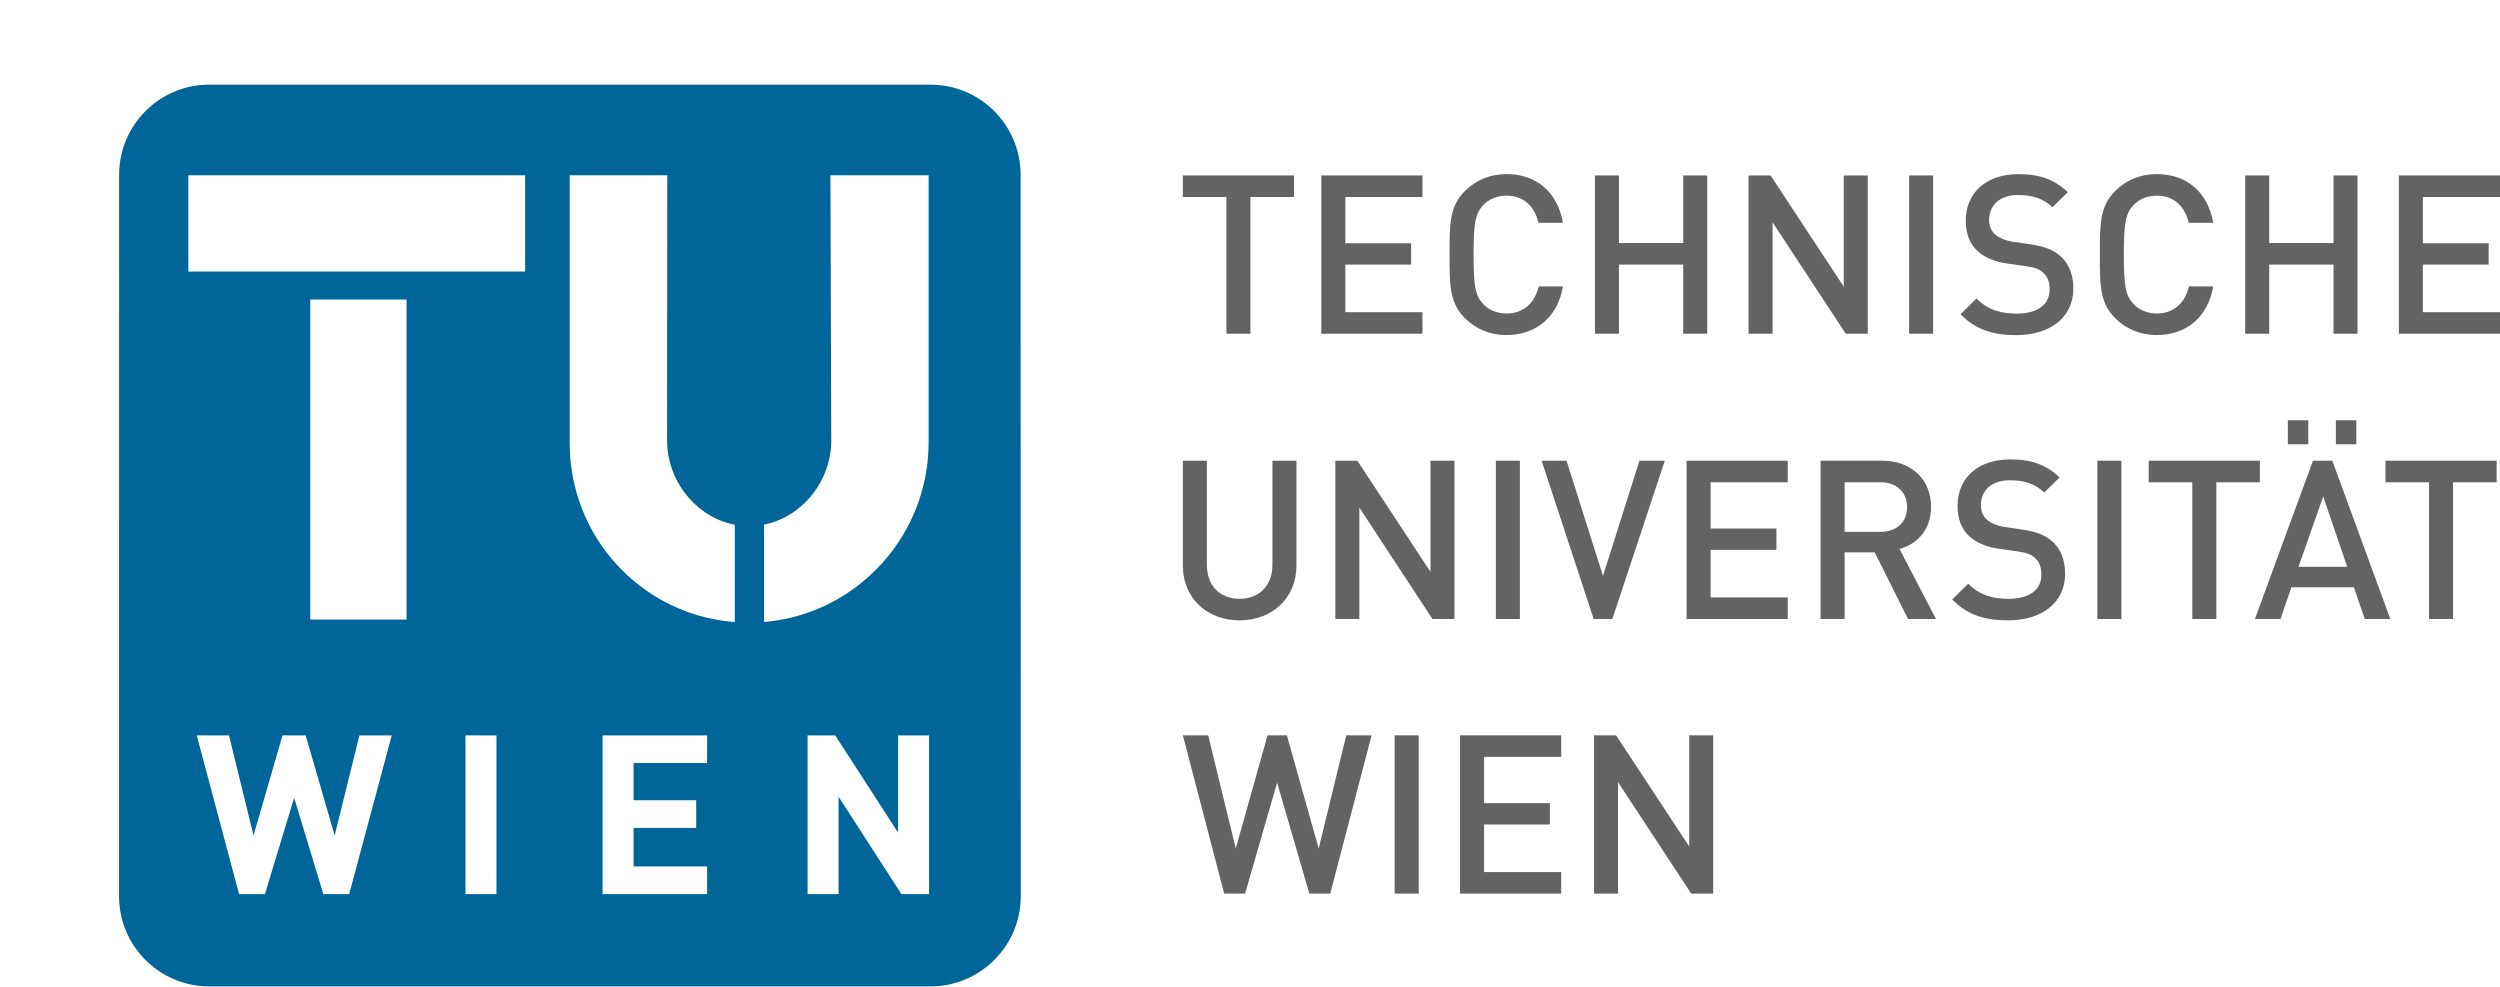
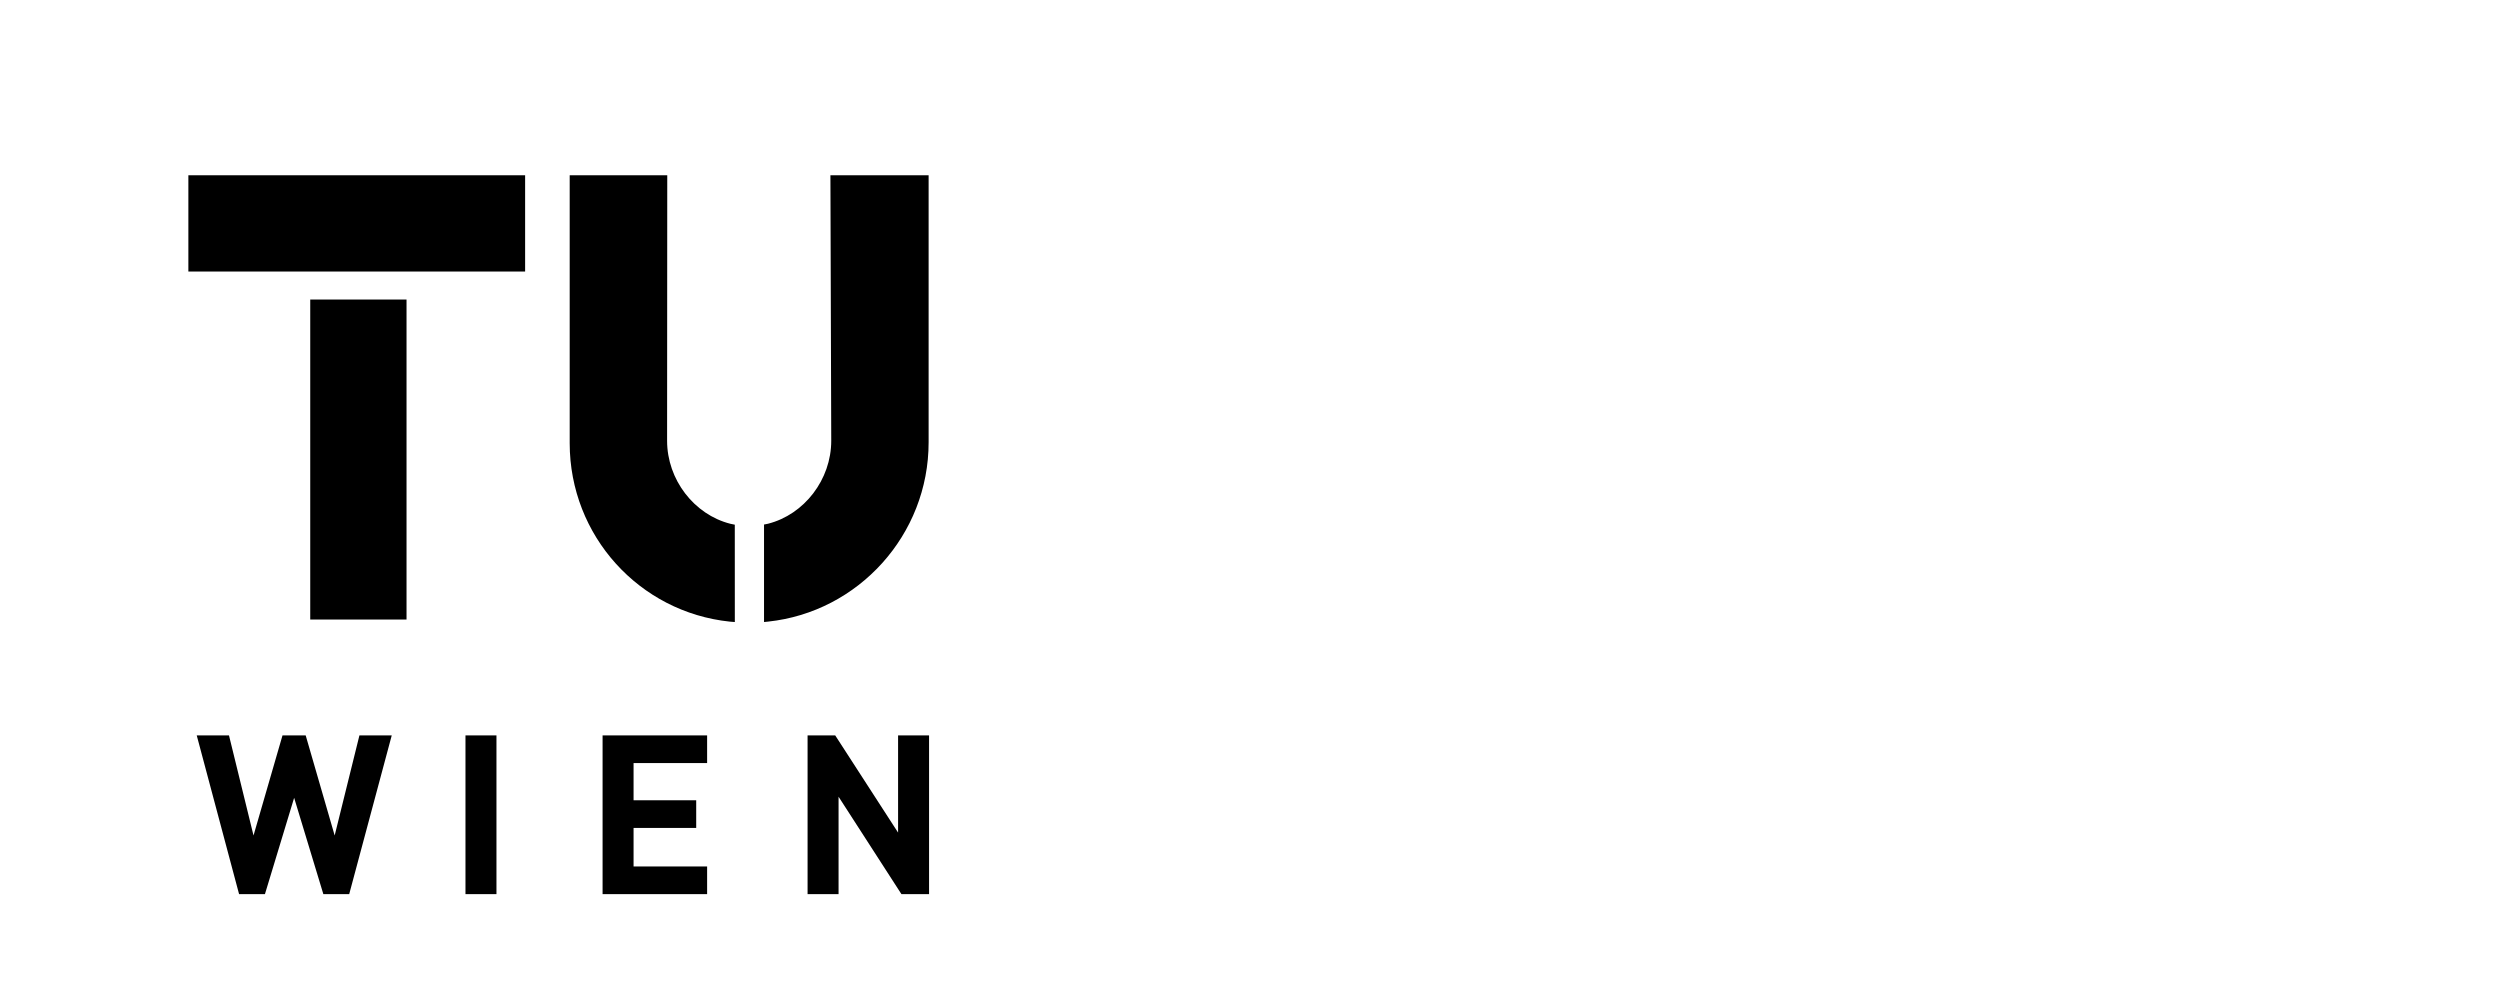
<svg xmlns="http://www.w3.org/2000/svg" version="1.1" xml:space="preserve" viewBox="0 0 954.53 376.62">
  <defs>
</defs>
  <rect x="0" y="0" width="100%" height="100%" fill="none" />
  <g transform="matrix(1.2146 0 0 1.2146 499.9943 204.4755)" id="119313">
    <g style="" vector-effect="non-scaling-stroke">
      <g transform="matrix(1 0 0 1 -234.765 -0.95)" id="Vordergrund">
-         <rect style="stroke: rgb(29,29,27); stroke-width: 1; stroke-dasharray: none; stroke-linecap: butt; stroke-dashoffset: 0; stroke-linejoin: miter; stroke-miterlimit: 4; is-custom-font: none; font-file-url: none; fill: rgb(255,255,255); fill-rule: nonzero; opacity: 1;" x="-125.675" y="-121.31" rx="0" ry="0" width="251.35" height="242.62" />
+         <rect style="stroke: rgb(29,29,27); stroke-width: 1; stroke-dasharray: none; stroke-linecap: butt; stroke-dashoffset: 0; stroke-linejoin: miter; stroke-miterlimit: 4; is-custom-font: none; font-file-url: none; fill: rgb(0,0,0); fill-rule: nonzero; opacity: 1;" x="-125.675" y="-121.31" rx="0" ry="0" width="251.35" height="242.62" />
      </g>
      <g transform="matrix(1 0 0 1 355.695 1.36)" id="Vordergrund">
-         <polygon style="stroke: none; stroke-width: 1; stroke-dasharray: none; stroke-linecap: butt; stroke-dashoffset: 0; stroke-linejoin: miter; stroke-miterlimit: 4; is-custom-font: none; font-file-url: none; fill: rgb(100,99,99); fill-rule: evenodd; opacity: 1;" points="17.475,-18.1 17.475,-24.88 -17.475,-24.88 -17.475,-18.1 -3.775,-18.1 -3.775,24.88 3.775,24.88 3.775,-18.1 " />
+         <polygon style="stroke: none; stroke-width: 1; stroke-dasharray: none; stroke-linecap: butt; stroke-dashoffset: 0; stroke-linejoin: miter; stroke-miterlimit: 4; is-custom-font: none; font-file-url: none; fill: rgb(255,255,255); fill-rule: evenodd; opacity: 1;" points="17.475,-18.1 17.475,-24.88 -17.475,-24.88 -17.475,-18.1 -3.775,-18.1 -3.775,24.88 3.775,24.88 3.775,-18.1 " />
      </g>
      <g transform="matrix(1 0 0 1 318.47 1.36)" id="Vordergrund">
-         <path style="stroke: none; stroke-width: 1; stroke-dasharray: none; stroke-linecap: butt; stroke-dashoffset: 0; stroke-linejoin: miter; stroke-miterlimit: 4; is-custom-font: none; font-file-url: none; fill: rgb(100,99,99); fill-rule: evenodd; opacity: 1;" transform=" translate(-692.7, -143.09)" d="M 700.43 151.55 h -15.31 l 7.76 -22.09 L 700.43 151.55 z M 713.98 167.97 l -18.24 -49.76 h -6.08 l -18.24 49.76 h 8.04 l 3.42 -9.99 h 19.64 l 3.42 9.99 H 713.98 z" stroke-linecap="round" />
+         <path style="stroke: none; stroke-width: 1; stroke-dasharray: none; stroke-linecap: butt; stroke-dashoffset: 0; stroke-linejoin: miter; stroke-miterlimit: 4; is-custom-font: none; font-file-url: none; fill: rgb(255,255,255); fill-rule: evenodd; opacity: 1;" transform=" translate(-692.7, -143.09)" d="M 700.43 151.55 h -15.31 l 7.76 -22.09 L 700.43 151.55 z M 713.98 167.97 l -18.24 -49.76 h -6.08 l -18.24 49.76 h 8.04 l 3.42 -9.99 h 19.64 l 3.42 9.99 H 713.98 z" stroke-linecap="round" />
      </g>
      <g transform="matrix(1 0 0 1 281.27 1.36)" id="Vordergrund">
-         <polygon style="stroke: none; stroke-width: 1; stroke-dasharray: none; stroke-linecap: butt; stroke-dashoffset: 0; stroke-linejoin: miter; stroke-miterlimit: 4; is-custom-font: none; font-file-url: none; fill: rgb(100,99,99); fill-rule: evenodd; opacity: 1;" points="17.47,-18.1 17.47,-24.88 -17.47,-24.88 -17.47,-18.1 -3.77,-18.1 -3.77,24.88 3.78,24.88 3.78,-18.1 " />
+         <polygon style="stroke: none; stroke-width: 1; stroke-dasharray: none; stroke-linecap: butt; stroke-dashoffset: 0; stroke-linejoin: miter; stroke-miterlimit: 4; is-custom-font: none; font-file-url: none; fill: rgb(255,255,255); fill-rule: evenodd; opacity: 1;" points="17.47,-18.1 17.47,-24.88 -17.47,-24.88 -17.47,-18.1 -3.77,-18.1 -3.77,24.88 3.78,24.88 3.78,-18.1 " />
      </g>
      <g transform="matrix(1 0 0 1 251.425 1.36)" id="Vordergrund">
-         <rect style="stroke: none; stroke-width: 1; stroke-dasharray: none; stroke-linecap: butt; stroke-dashoffset: 0; stroke-linejoin: miter; stroke-miterlimit: 4; is-custom-font: none; font-file-url: none; fill: rgb(100,99,99); fill-rule: evenodd; opacity: 1;" x="-3.775" y="-24.88" rx="0" ry="0" width="7.55" height="49.76" />
+         <rect style="stroke: none; stroke-width: 1; stroke-dasharray: none; stroke-linecap: butt; stroke-dashoffset: 0; stroke-linejoin: miter; stroke-miterlimit: 4; is-custom-font: none; font-file-url: none; fill: rgb(255,255,255); fill-rule: evenodd; opacity: 1;" x="-3.775" y="-24.88" rx="0" ry="0" width="7.55" height="49.76" />
      </g>
      <g transform="matrix(1 0 0 1 219.775 1.365)" id="Vordergrund">
-         <path style="stroke: none; stroke-width: 1; stroke-dasharray: none; stroke-linecap: butt; stroke-dashoffset: 0; stroke-linejoin: miter; stroke-miterlimit: 4; is-custom-font: none; font-file-url: none; fill: rgb(100,99,99); fill-rule: evenodd; opacity: 1;" transform=" translate(-594.005, -143.095)" d="M 611.75 153.78 c 0 -4.26 -1.33 -7.83 -4.05 -10.2 c -2.09 -1.89 -4.68 -3 -9.29 -3.7 l -5.66 -0.84 c -2.31 -0.35 -4.33 -1.19 -5.59 -2.31 c -1.33 -1.19 -1.88 -2.79 -1.88 -4.61 c 0 -4.4 3.21 -7.76 9.08 -7.76 c 4.19 0 7.76 0.91 10.83 3.84 l 4.82 -4.75 c -4.26 -3.99 -8.87 -5.66 -15.44 -5.66 c -10.34 0 -16.63 5.94 -16.63 14.61 c 0 4.06 1.19 7.2 3.63 9.51 c 2.17 2.03 5.38 3.42 9.44 3.98 l 5.87 0.84 c 2.94 0.42 4.19 0.91 5.45 2.1 c 1.33 1.19 1.96 3 1.96 5.17 c 0 4.82 -3.78 7.62 -10.28 7.62 c -5.1 0 -9.08 -1.12 -12.72 -4.75 l -5.03 4.96 c 4.75 4.82 10.13 6.57 17.61 6.57 C 604.28 168.39 611.75 162.94 611.75 153.78 z" stroke-linecap="round" />
+         <path style="stroke: none; stroke-width: 1; stroke-dasharray: none; stroke-linecap: butt; stroke-dashoffset: 0; stroke-linejoin: miter; stroke-miterlimit: 4; is-custom-font: none; font-file-url: none; fill: rgb(255,255,255); fill-rule: evenodd; opacity: 1;" transform=" translate(-594.005, -143.095)" d="M 611.75 153.78 c 0 -4.26 -1.33 -7.83 -4.05 -10.2 c -2.09 -1.89 -4.68 -3 -9.29 -3.7 l -5.66 -0.84 c -2.31 -0.35 -4.33 -1.19 -5.59 -2.31 c -1.33 -1.19 -1.88 -2.79 -1.88 -4.61 c 0 -4.4 3.21 -7.76 9.08 -7.76 c 4.19 0 7.76 0.91 10.83 3.84 l 4.82 -4.75 c -4.26 -3.99 -8.87 -5.66 -15.44 -5.66 c -10.34 0 -16.63 5.94 -16.63 14.61 c 0 4.06 1.19 7.2 3.63 9.51 c 2.17 2.03 5.38 3.42 9.44 3.98 l 5.87 0.84 c 2.94 0.42 4.19 0.91 5.45 2.1 c 1.33 1.19 1.96 3 1.96 5.17 c 0 4.82 -3.78 7.62 -10.28 7.62 c -5.1 0 -9.08 -1.12 -12.72 -4.75 l -5.03 4.96 c 4.75 4.82 10.13 6.57 17.61 6.57 C 604.28 168.39 611.75 162.94 611.75 153.78 z" stroke-linecap="round" />
      </g>
      <g transform="matrix(1 0 0 1 178.795 1.355)" id="Vordergrund">
-         <path style="stroke: none; stroke-width: 1; stroke-dasharray: none; stroke-linecap: butt; stroke-dashoffset: 0; stroke-linejoin: miter; stroke-miterlimit: 4; is-custom-font: none; font-file-url: none; fill: rgb(100,99,99); fill-rule: evenodd; opacity: 1;" transform=" translate(-553.025, -143.085)" d="M 562.07 132.81 c 0 4.89 -3.42 7.76 -8.45 7.76 h -11.18 v -15.59 h 11.18 C 558.65 124.99 562.07 127.92 562.07 132.81 z M 571.16 167.97 l -11.46 -22.02 c 5.59 -1.54 9.92 -6.08 9.92 -13.21 c 0 -8.46 -6.01 -14.54 -15.44 -14.54 h -19.29 v 49.76 h 7.55 V 147 h 9.44 l 10.48 20.97 H 571.16 z" stroke-linecap="round" />
+         <path style="stroke: none; stroke-width: 1; stroke-dasharray: none; stroke-linecap: butt; stroke-dashoffset: 0; stroke-linejoin: miter; stroke-miterlimit: 4; is-custom-font: none; font-file-url: none; fill: rgb(255,255,255); fill-rule: evenodd; opacity: 1;" transform=" translate(-553.025, -143.085)" d="M 562.07 132.81 c 0 4.89 -3.42 7.76 -8.45 7.76 h -11.18 v -15.59 h 11.18 C 558.65 124.99 562.07 127.92 562.07 132.81 z M 571.16 167.97 l -11.46 -22.02 c 5.59 -1.54 9.92 -6.08 9.92 -13.21 c 0 -8.46 -6.01 -14.54 -15.44 -14.54 h -19.29 v 49.76 h 7.55 V 147 h 9.44 l 10.48 20.97 H 571.16 z" stroke-linecap="round" />
      </g>
      <g transform="matrix(1 0 0 1 134.43 1.36)" id="Vordergrund">
-         <polygon style="stroke: none; stroke-width: 1; stroke-dasharray: none; stroke-linecap: butt; stroke-dashoffset: 0; stroke-linejoin: miter; stroke-miterlimit: 4; is-custom-font: none; font-file-url: none; fill: rgb(100,99,99); fill-rule: evenodd; opacity: 1;" points="15.9,24.88 15.9,18.1 -8.35,18.1 -8.35,3.14 12.34,3.14 12.34,-3.56 -8.35,-3.56 -8.35,-18.1 15.9,-18.1 15.9,-24.88 -15.9,-24.88 -15.9,24.88 " />
+         <polygon style="stroke: none; stroke-width: 1; stroke-dasharray: none; stroke-linecap: butt; stroke-dashoffset: 0; stroke-linejoin: miter; stroke-miterlimit: 4; is-custom-font: none; font-file-url: none; fill: rgb(255,255,255); fill-rule: evenodd; opacity: 1;" points="15.9,24.88 15.9,18.1 -8.35,18.1 -8.35,3.14 12.34,3.14 12.34,-3.56 -8.35,-3.56 -8.35,-18.1 15.9,-18.1 15.9,-24.88 -15.9,-24.88 -15.9,24.88 " />
      </g>
      <g transform="matrix(1 0 0 1 92.32 1.36)" id="Vordergrund">
-         <polygon style="stroke: none; stroke-width: 1; stroke-dasharray: none; stroke-linecap: butt; stroke-dashoffset: 0; stroke-linejoin: miter; stroke-miterlimit: 4; is-custom-font: none; font-file-url: none; fill: rgb(100,99,99); fill-rule: evenodd; opacity: 1;" points="19.36,-24.88 11.39,-24.88 -0.07,11.32 -11.53,-24.88 -19.36,-24.88 -3,24.88 2.87,24.88 " />
+         <polygon style="stroke: none; stroke-width: 1; stroke-dasharray: none; stroke-linecap: butt; stroke-dashoffset: 0; stroke-linejoin: miter; stroke-miterlimit: 4; is-custom-font: none; font-file-url: none; fill: rgb(255,255,255); fill-rule: evenodd; opacity: 1;" points="19.36,-24.88 11.39,-24.88 -0.07,11.32 -11.53,-24.88 -19.36,-24.88 -3,24.88 2.87,24.88 " />
      </g>
      <g transform="matrix(1 0 0 1 62.345 1.36)" id="Vordergrund">
-         <rect style="stroke: none; stroke-width: 1; stroke-dasharray: none; stroke-linecap: butt; stroke-dashoffset: 0; stroke-linejoin: miter; stroke-miterlimit: 4; is-custom-font: none; font-file-url: none; fill: rgb(100,99,99); fill-rule: evenodd; opacity: 1;" x="-3.775" y="-24.88" rx="0" ry="0" width="7.55" height="49.76" />
+         <rect style="stroke: none; stroke-width: 1; stroke-dasharray: none; stroke-linecap: butt; stroke-dashoffset: 0; stroke-linejoin: miter; stroke-miterlimit: 4; is-custom-font: none; font-file-url: none; fill: rgb(255,255,255); fill-rule: evenodd; opacity: 1;" x="-3.775" y="-24.88" rx="0" ry="0" width="7.55" height="49.76" />
      </g>
      <g transform="matrix(1 0 0 1 26.84 1.36)" id="Vordergrund">
-         <polygon style="stroke: none; stroke-width: 1; stroke-dasharray: none; stroke-linecap: butt; stroke-dashoffset: 0; stroke-linejoin: miter; stroke-miterlimit: 4; is-custom-font: none; font-file-url: none; fill: rgb(100,99,99); fill-rule: evenodd; opacity: 1;" points="18.73,24.88 18.73,-24.88 11.18,-24.88 11.18,10.06 -11.81,-24.88 -18.73,-24.88 -18.73,24.88 -11.18,24.88 -11.18,-10.14 11.81,24.88 " />
+         <polygon style="stroke: none; stroke-width: 1; stroke-dasharray: none; stroke-linecap: butt; stroke-dashoffset: 0; stroke-linejoin: miter; stroke-miterlimit: 4; is-custom-font: none; font-file-url: none; fill: rgb(255,255,255); fill-rule: evenodd; opacity: 1;" points="18.73,24.88 18.73,-24.88 11.18,-24.88 11.18,10.06 -11.81,-24.88 -18.73,-24.88 -18.73,24.88 -11.18,24.88 -11.18,-10.14 11.81,24.88 " />
      </g>
      <g transform="matrix(1 0 0 1 -21.965 1.57)" id="Vordergrund">
-         <path style="stroke: none; stroke-width: 1; stroke-dasharray: none; stroke-linecap: butt; stroke-dashoffset: 0; stroke-linejoin: miter; stroke-miterlimit: 4; is-custom-font: none; font-file-url: none; fill: rgb(100,99,99); fill-rule: evenodd; opacity: 1;" transform=" translate(-352.265, -143.3)" d="M 370.12 151.2 v -32.99 h -7.55 v 32.64 c 0 6.64 -4.12 10.76 -10.34 10.76 c -6.22 0 -10.27 -4.12 -10.27 -10.76 v -32.64 h -7.55 v 32.99 c 0 10.28 7.69 17.19 17.82 17.19 C 362.36 168.39 370.12 161.47 370.12 151.2 z" stroke-linecap="round" />
+         <path style="stroke: none; stroke-width: 1; stroke-dasharray: none; stroke-linecap: butt; stroke-dashoffset: 0; stroke-linejoin: miter; stroke-miterlimit: 4; is-custom-font: none; font-file-url: none; fill: rgb(255,255,255); fill-rule: evenodd; opacity: 1;" transform=" translate(-352.265, -143.3)" d="M 370.12 151.2 v -32.99 h -7.55 v 32.64 c 0 6.64 -4.12 10.76 -10.34 10.76 c -6.22 0 -10.27 -4.12 -10.27 -10.76 v -32.64 h -7.55 v 32.99 c 0 10.28 7.69 17.19 17.82 17.19 C 362.36 168.39 370.12 161.47 370.12 151.2 z" stroke-linecap="round" />
      </g>
      <g transform="matrix(1 0 0 1 310.745 -32.465)" id="Vordergrund">
-         <rect style="stroke: none; stroke-width: 1; stroke-dasharray: none; stroke-linecap: butt; stroke-dashoffset: 0; stroke-linejoin: miter; stroke-miterlimit: 4; is-custom-font: none; font-file-url: none; fill: rgb(100,99,99); fill-rule: evenodd; opacity: 1;" x="-3.215" y="-3.775" rx="0" ry="0" width="6.43" height="7.55" />
+         <rect style="stroke: none; stroke-width: 1; stroke-dasharray: none; stroke-linecap: butt; stroke-dashoffset: 0; stroke-linejoin: miter; stroke-miterlimit: 4; is-custom-font: none; font-file-url: none; fill: rgb(255,255,255); fill-rule: evenodd; opacity: 1;" x="-3.215" y="-3.775" rx="0" ry="0" width="6.43" height="7.55" />
      </g>
      <g transform="matrix(1 0 0 1 325.845 -32.465)" id="Vordergrund">
-         <rect style="stroke: none; stroke-width: 1; stroke-dasharray: none; stroke-linecap: butt; stroke-dashoffset: 0; stroke-linejoin: miter; stroke-miterlimit: 4; is-custom-font: none; font-file-url: none; fill: rgb(100,99,99); fill-rule: evenodd; opacity: 1;" x="-3.215" y="-3.775" rx="0" ry="0" width="6.43" height="7.55" />
+         <rect style="stroke: none; stroke-width: 1; stroke-dasharray: none; stroke-linecap: butt; stroke-dashoffset: 0; stroke-linejoin: miter; stroke-miterlimit: 4; is-custom-font: none; font-file-url: none; fill: rgb(255,255,255); fill-rule: evenodd; opacity: 1;" x="-3.215" y="-3.775" rx="0" ry="0" width="6.43" height="7.55" />
      </g>
      <g transform="matrix(1 0 0 1 311.78 -88.32)" id="Vordergrund">
-         <polygon style="stroke: none; stroke-width: 1; stroke-dasharray: none; stroke-linecap: butt; stroke-dashoffset: 0; stroke-linejoin: miter; stroke-miterlimit: 4; is-custom-font: none; font-file-url: none; fill: rgb(100,99,99); fill-rule: evenodd; opacity: 1;" points="17.65,24.88 17.65,-24.88 10.1,-24.88 10.1,-3.63 -10.1,-3.63 -10.1,-24.88 -17.65,-24.88 -17.65,24.88 -10.1,24.88 -10.1,3.15 10.1,3.15 10.1,24.88 " />
+         <polygon style="stroke: none; stroke-width: 1; stroke-dasharray: none; stroke-linecap: butt; stroke-dashoffset: 0; stroke-linejoin: miter; stroke-miterlimit: 4; is-custom-font: none; font-file-url: none; fill: rgb(255,255,255); fill-rule: evenodd; opacity: 1;" points="17.65,24.88 17.65,-24.88 10.1,-24.88 10.1,-3.63 -10.1,-3.63 -10.1,-24.88 -17.65,-24.88 -17.65,24.88 -10.1,24.88 -10.1,3.15 10.1,3.15 10.1,24.88 " />
      </g>
      <g transform="matrix(1 0 0 1 266.2599 -88.32)" id="Vordergrund">
-         <path style="stroke: none; stroke-width: 1; stroke-dasharray: none; stroke-linecap: butt; stroke-dashoffset: 0; stroke-linejoin: miter; stroke-miterlimit: 4; is-custom-font: none; font-file-url: none; fill: rgb(100,99,99); fill-rule: evenodd; opacity: 1;" transform=" translate(-640.49, -53.41)" d="M 658.3 63.41 h -7.61 c -1.19 5.03 -4.61 8.52 -10.13 8.52 c -2.93 0 -5.59 -1.12 -7.34 -3 c -2.45 -2.66 -3.01 -5.52 -3.01 -15.52 s 0.56 -12.86 3.01 -15.52 c 1.75 -1.89 4.4 -3 7.34 -3 c 5.52 0 8.87 3.49 10.06 8.53 h 7.69 c -1.74 -9.93 -8.6 -15.31 -17.75 -15.31 c -5.17 0 -9.65 1.89 -13.07 5.31 c -4.89 4.89 -4.82 10.41 -4.82 19.99 c 0 9.58 -0.07 15.1 4.82 19.99 c 3.43 3.43 7.9 5.31 13.07 5.31 C 649.56 78.71 656.62 73.33 658.3 63.41 z" stroke-linecap="round" />
+         <path style="stroke: none; stroke-width: 1; stroke-dasharray: none; stroke-linecap: butt; stroke-dashoffset: 0; stroke-linejoin: miter; stroke-miterlimit: 4; is-custom-font: none; font-file-url: none; fill: rgb(255,255,255); fill-rule: evenodd; opacity: 1;" transform=" translate(-640.49, -53.41)" d="M 658.3 63.41 h -7.61 c -1.19 5.03 -4.61 8.52 -10.13 8.52 c -2.93 0 -5.59 -1.12 -7.34 -3 c -2.45 -2.66 -3.01 -5.52 -3.01 -15.52 s 0.56 -12.86 3.01 -15.52 c 1.75 -1.89 4.4 -3 7.34 -3 c 5.52 0 8.87 3.49 10.06 8.53 h 7.69 c -1.74 -9.93 -8.6 -15.31 -17.75 -15.31 c -5.17 0 -9.65 1.89 -13.07 5.31 c -4.89 4.89 -4.82 10.41 -4.82 19.99 c 0 9.58 -0.07 15.1 4.82 19.99 c 3.43 3.43 7.9 5.31 13.07 5.31 C 649.56 78.71 656.62 73.33 658.3 63.41 z" stroke-linecap="round" />
      </g>
      <g transform="matrix(1 0 0 1 222.37 -88.3)" id="Vordergrund">
-         <path style="stroke: none; stroke-width: 1; stroke-dasharray: none; stroke-linecap: butt; stroke-dashoffset: 0; stroke-linejoin: miter; stroke-miterlimit: 4; is-custom-font: none; font-file-url: none; fill: rgb(100,99,99); fill-rule: evenodd; opacity: 1;" transform=" translate(-596.6, -53.43)" d="M 614.34 64.11 c 0 -4.26 -1.33 -7.83 -4.05 -10.2 c -2.1 -1.89 -4.68 -3 -9.3 -3.7 l -5.66 -0.84 c -2.3 -0.35 -4.34 -1.19 -5.59 -2.31 c -1.33 -1.19 -1.88 -2.79 -1.88 -4.61 c 0 -4.4 3.22 -7.76 9.08 -7.76 c 4.19 0 7.76 0.91 10.84 3.84 l 4.82 -4.75 c -4.27 -3.99 -8.87 -5.66 -15.45 -5.66 c -10.34 0 -16.63 5.94 -16.63 14.61 c 0 4.05 1.19 7.2 3.64 9.51 c 2.17 2.03 5.38 3.42 9.44 3.99 l 5.87 0.84 c 2.94 0.42 4.19 0.91 5.45 2.1 c 1.33 1.19 1.96 3 1.96 5.17 c 0 4.82 -3.77 7.62 -10.27 7.62 c -5.1 0 -9.08 -1.12 -12.72 -4.75 l -5.03 4.96 c 4.75 4.82 10.14 6.57 17.61 6.57 C 606.87 78.71 614.34 73.26 614.34 64.11 z" stroke-linecap="round" />
+         <path style="stroke: none; stroke-width: 1; stroke-dasharray: none; stroke-linecap: butt; stroke-dashoffset: 0; stroke-linejoin: miter; stroke-miterlimit: 4; is-custom-font: none; font-file-url: none; fill: rgb(255,255,255); fill-rule: evenodd; opacity: 1;" transform=" translate(-596.6, -53.43)" d="M 614.34 64.11 c 0 -4.26 -1.33 -7.83 -4.05 -10.2 c -2.1 -1.89 -4.68 -3 -9.3 -3.7 l -5.66 -0.84 c -2.3 -0.35 -4.34 -1.19 -5.59 -2.31 c -1.33 -1.19 -1.88 -2.79 -1.88 -4.61 c 0 -4.4 3.22 -7.76 9.08 -7.76 c 4.19 0 7.76 0.91 10.84 3.84 l 4.82 -4.75 c -4.27 -3.99 -8.87 -5.66 -15.45 -5.66 c -10.34 0 -16.63 5.94 -16.63 14.61 c 0 4.05 1.19 7.2 3.64 9.51 c 2.17 2.03 5.38 3.42 9.44 3.99 l 5.87 0.84 c 2.94 0.42 4.19 0.91 5.45 2.1 c 1.33 1.19 1.96 3 1.96 5.17 c 0 4.82 -3.77 7.62 -10.27 7.62 c -5.1 0 -9.08 -1.12 -12.72 -4.75 l -5.03 4.96 c 4.75 4.82 10.14 6.57 17.61 6.57 C 606.87 78.71 614.34 73.26 614.34 64.11 z" stroke-linecap="round" />
      </g>
      <g transform="matrix(1 0 0 1 192.245 -88.32)" id="Vordergrund">
-         <rect style="stroke: none; stroke-width: 1; stroke-dasharray: none; stroke-linecap: butt; stroke-dashoffset: 0; stroke-linejoin: miter; stroke-miterlimit: 4; is-custom-font: none; font-file-url: none; fill: rgb(100,99,99); fill-rule: evenodd; opacity: 1;" x="-3.775" y="-24.88" rx="0" ry="0" width="7.55" height="49.76" />
+         <rect style="stroke: none; stroke-width: 1; stroke-dasharray: none; stroke-linecap: butt; stroke-dashoffset: 0; stroke-linejoin: miter; stroke-miterlimit: 4; is-custom-font: none; font-file-url: none; fill: rgb(255,255,255); fill-rule: evenodd; opacity: 1;" x="-3.775" y="-24.88" rx="0" ry="0" width="7.55" height="49.76" />
      </g>
      <g transform="matrix(1 0 0 1 156.745 -88.32)" id="Vordergrund">
-         <polygon style="stroke: none; stroke-width: 1; stroke-dasharray: none; stroke-linecap: butt; stroke-dashoffset: 0; stroke-linejoin: miter; stroke-miterlimit: 4; is-custom-font: none; font-file-url: none; fill: rgb(100,99,99); fill-rule: evenodd; opacity: 1;" points="18.735,24.88 18.735,-24.88 11.185,-24.88 11.185,10.07 -11.815,-24.88 -18.735,-24.88 -18.735,24.88 -11.185,24.88 -11.185,-10.13 11.815,24.88 " />
+         <polygon style="stroke: none; stroke-width: 1; stroke-dasharray: none; stroke-linecap: butt; stroke-dashoffset: 0; stroke-linejoin: miter; stroke-miterlimit: 4; is-custom-font: none; font-file-url: none; fill: rgb(255,255,255); fill-rule: evenodd; opacity: 1;" points="18.735,24.88 18.735,-24.88 11.185,-24.88 11.185,10.07 -11.815,-24.88 -18.735,-24.88 -18.735,24.88 -11.185,24.88 -11.185,-10.13 11.815,24.88 " />
      </g>
      <g transform="matrix(1 0 0 1 107.365 -88.32)" id="Vordergrund">
-         <polygon style="stroke: none; stroke-width: 1; stroke-dasharray: none; stroke-linecap: butt; stroke-dashoffset: 0; stroke-linejoin: miter; stroke-miterlimit: 4; is-custom-font: none; font-file-url: none; fill: rgb(100,99,99); fill-rule: evenodd; opacity: 1;" points="17.645,24.88 17.645,-24.88 10.105,-24.88 10.105,-3.63 -10.095,-3.63 -10.095,-24.88 -17.645,-24.88 -17.645,24.88 -10.095,24.88 -10.095,3.15 10.105,3.15 10.105,24.88 " />
+         <polygon style="stroke: none; stroke-width: 1; stroke-dasharray: none; stroke-linecap: butt; stroke-dashoffset: 0; stroke-linejoin: miter; stroke-miterlimit: 4; is-custom-font: none; font-file-url: none; fill: rgb(255,255,255); fill-rule: evenodd; opacity: 1;" points="17.645,24.88 17.645,-24.88 10.105,-24.88 10.105,-3.63 -10.095,-3.63 -10.095,-24.88 -17.645,-24.88 -17.645,24.88 -10.095,24.88 -10.095,3.15 10.105,3.15 10.105,24.88 " />
      </g>
      <g transform="matrix(1 0 0 1 61.8399 -88.32)" id="Vordergrund">
-         <path style="stroke: none; stroke-width: 1; stroke-dasharray: none; stroke-linecap: butt; stroke-dashoffset: 0; stroke-linejoin: miter; stroke-miterlimit: 4; is-custom-font: none; font-file-url: none; fill: rgb(100,99,99); fill-rule: evenodd; opacity: 1;" transform=" translate(-436.07, -53.41)" d="M 453.89 63.41 h -7.62 c -1.19 5.03 -4.61 8.52 -10.13 8.52 c -2.93 0 -5.59 -1.12 -7.34 -3 c -2.45 -2.66 -3 -5.52 -3 -15.52 s 0.56 -12.86 3 -15.52 c 1.75 -1.89 4.4 -3 7.34 -3 c 5.52 0 8.88 3.49 10.06 8.53 h 7.69 c -1.75 -9.93 -8.6 -15.31 -17.75 -15.31 c -5.17 0 -9.64 1.89 -13.07 5.31 c -4.89 4.89 -4.82 10.41 -4.82 19.99 c 0 9.58 -0.07 15.1 4.82 19.99 c 3.42 3.43 7.9 5.31 13.07 5.31 C 445.15 78.71 452.21 73.33 453.89 63.41 z" stroke-linecap="round" />
+         <path style="stroke: none; stroke-width: 1; stroke-dasharray: none; stroke-linecap: butt; stroke-dashoffset: 0; stroke-linejoin: miter; stroke-miterlimit: 4; is-custom-font: none; font-file-url: none; fill: rgb(255,255,255); fill-rule: evenodd; opacity: 1;" transform=" translate(-436.07, -53.41)" d="M 453.89 63.41 h -7.62 c -1.19 5.03 -4.61 8.52 -10.13 8.52 c -2.93 0 -5.59 -1.12 -7.34 -3 c -2.45 -2.66 -3 -5.52 -3 -15.52 s 0.56 -12.86 3 -15.52 c 1.75 -1.89 4.4 -3 7.34 -3 c 5.52 0 8.88 3.49 10.06 8.53 h 7.69 c -1.75 -9.93 -8.6 -15.31 -17.75 -15.31 c -5.17 0 -9.64 1.89 -13.07 5.31 c -4.89 4.89 -4.82 10.41 -4.82 19.99 c 0 9.58 -0.07 15.1 4.82 19.99 c 3.42 3.43 7.9 5.31 13.07 5.31 C 445.15 78.71 452.21 73.33 453.89 63.41 z" stroke-linecap="round" />
      </g>
      <g transform="matrix(1 0 0 1 19.6 -88.32)" id="Vordergrund">
-         <polygon style="stroke: none; stroke-width: 1; stroke-dasharray: none; stroke-linecap: butt; stroke-dashoffset: 0; stroke-linejoin: miter; stroke-miterlimit: 4; is-custom-font: none; font-file-url: none; fill: rgb(100,99,99); fill-rule: evenodd; opacity: 1;" points="15.9,24.88 15.9,18.11 -8.35,18.11 -8.35,3.15 12.34,3.15 12.34,-3.56 -8.35,-3.56 -8.35,-18.1 15.9,-18.1 15.9,-24.88 -15.9,-24.88 -15.9,24.88 " />
+         <polygon style="stroke: none; stroke-width: 1; stroke-dasharray: none; stroke-linecap: butt; stroke-dashoffset: 0; stroke-linejoin: miter; stroke-miterlimit: 4; is-custom-font: none; font-file-url: none; fill: rgb(255,255,255); fill-rule: evenodd; opacity: 1;" points="15.9,24.88 15.9,18.11 -8.35,18.11 -8.35,3.15 12.34,3.15 12.34,-3.56 -8.35,-3.56 -8.35,-18.1 15.9,-18.1 15.9,-24.88 -15.9,-24.88 -15.9,24.88 " />
      </g>
      <g transform="matrix(1 0 0 1 -22.35 -88.32)" id="Vordergrund">
-         <polygon style="stroke: none; stroke-width: 1; stroke-dasharray: none; stroke-linecap: butt; stroke-dashoffset: 0; stroke-linejoin: miter; stroke-miterlimit: 4; is-custom-font: none; font-file-url: none; fill: rgb(100,99,99); fill-rule: evenodd; opacity: 1;" points="17.47,-18.1 17.47,-24.88 -17.47,-24.88 -17.47,-18.1 -3.78,-18.1 -3.78,24.88 3.77,24.88 3.77,-18.1 " />
+         <polygon style="stroke: none; stroke-width: 1; stroke-dasharray: none; stroke-linecap: butt; stroke-dashoffset: 0; stroke-linejoin: miter; stroke-miterlimit: 4; is-custom-font: none; font-file-url: none; fill: rgb(255,255,255); fill-rule: evenodd; opacity: 1;" points="17.47,-18.1 17.47,-24.88 -17.47,-24.88 -17.47,-18.1 -3.78,-18.1 -3.78,24.88 3.77,24.88 3.77,-18.1 " />
      </g>
      <g transform="matrix(1 0 0 1 358.33 -88.32)" id="Vordergrund">
-         <polygon style="stroke: none; stroke-width: 1; stroke-dasharray: none; stroke-linecap: butt; stroke-dashoffset: 0; stroke-linejoin: miter; stroke-miterlimit: 4; is-custom-font: none; font-file-url: none; fill: rgb(100,99,99); fill-rule: evenodd; opacity: 1;" points="15.9,24.88 15.9,18.11 -8.35,18.11 -8.35,3.15 12.33,3.15 12.33,-3.56 -8.35,-3.56 -8.35,-18.1 15.9,-18.1 15.9,-24.88 -15.9,-24.88 -15.9,24.88 " />
+         <polygon style="stroke: none; stroke-width: 1; stroke-dasharray: none; stroke-linecap: butt; stroke-dashoffset: 0; stroke-linejoin: miter; stroke-miterlimit: 4; is-custom-font: none; font-file-url: none; fill: rgb(255,255,255); fill-rule: evenodd; opacity: 1;" points="15.9,24.88 15.9,18.11 -8.35,18.11 -8.35,3.15 12.33,3.15 12.33,-3.56 -8.35,-3.56 -8.35,-18.1 15.9,-18.1 15.9,-24.88 -15.9,-24.88 -15.9,24.88 " />
      </g>
      <g transform="matrix(1 0 0 1 -10.155 87.68)" id="Vordergrund">
-         <polygon style="stroke: none; stroke-width: 1; stroke-dasharray: none; stroke-linecap: butt; stroke-dashoffset: 0; stroke-linejoin: miter; stroke-miterlimit: 4; is-custom-font: none; font-file-url: none; fill: rgb(100,99,99); fill-rule: evenodd; opacity: 1;" points="29.665,-24.88 21.695,-24.88 13.035,10.7 3.035,-24.88 -3.045,-24.88 -13.035,10.7 -21.705,-24.88 -29.665,-24.88 -16.665,24.88 -10.105,24.88 -0.035,-9.99 10.095,24.88 16.665,24.88 " />
+         <polygon style="stroke: none; stroke-width: 1; stroke-dasharray: none; stroke-linecap: butt; stroke-dashoffset: 0; stroke-linejoin: miter; stroke-miterlimit: 4; is-custom-font: none; font-file-url: none; fill: rgb(255,255,255); fill-rule: evenodd; opacity: 1;" points="29.665,-24.88 21.695,-24.88 13.035,10.7 3.035,-24.88 -3.045,-24.88 -13.035,10.7 -21.705,-24.88 -29.665,-24.88 -16.665,24.88 -10.105,24.88 -0.035,-9.99 10.095,24.88 16.665,24.88 " />
      </g>
      <g transform="matrix(1 0 0 1 108.17 87.68)" id="Vordergrund">
-         <polygon style="stroke: none; stroke-width: 1; stroke-dasharray: none; stroke-linecap: butt; stroke-dashoffset: 0; stroke-linejoin: miter; stroke-miterlimit: 4; is-custom-font: none; font-file-url: none; fill: rgb(100,99,99); fill-rule: evenodd; opacity: 1;" points="18.73,24.88 18.73,-24.88 11.19,-24.88 11.19,10.07 -11.81,-24.88 -18.73,-24.88 -18.73,24.88 -11.18,24.88 -11.18,-10.13 11.82,24.88 " />
+         <polygon style="stroke: none; stroke-width: 1; stroke-dasharray: none; stroke-linecap: butt; stroke-dashoffset: 0; stroke-linejoin: miter; stroke-miterlimit: 4; is-custom-font: none; font-file-url: none; fill: rgb(255,255,255); fill-rule: evenodd; opacity: 1;" points="18.73,24.88 18.73,-24.88 11.19,-24.88 11.19,10.07 -11.81,-24.88 -18.73,-24.88 -18.73,24.88 -11.18,24.88 -11.18,-10.13 11.82,24.88 " />
      </g>
      <g transform="matrix(1 0 0 1 63.22 87.68)" id="Vordergrund">
-         <polygon style="stroke: none; stroke-width: 1; stroke-dasharray: none; stroke-linecap: butt; stroke-dashoffset: 0; stroke-linejoin: miter; stroke-miterlimit: 4; is-custom-font: none; font-file-url: none; fill: rgb(100,99,99); fill-rule: evenodd; opacity: 1;" points="15.9,24.88 15.9,18.11 -8.35,18.11 -8.35,3.15 12.33,3.15 12.33,-3.56 -8.35,-3.56 -8.35,-18.1 15.9,-18.1 15.9,-24.88 -15.9,-24.88 -15.9,24.88 " />
+         <polygon style="stroke: none; stroke-width: 1; stroke-dasharray: none; stroke-linecap: butt; stroke-dashoffset: 0; stroke-linejoin: miter; stroke-miterlimit: 4; is-custom-font: none; font-file-url: none; fill: rgb(255,255,255); fill-rule: evenodd; opacity: 1;" points="15.9,24.88 15.9,18.11 -8.35,18.11 -8.35,3.15 12.33,3.15 12.33,-3.56 -8.35,-3.56 -8.35,-18.1 15.9,-18.1 15.9,-24.88 -15.9,-24.88 -15.9,24.88 " />
      </g>
      <g transform="matrix(1 0 0 1 30.545 87.68)" id="Vordergrund">
-         <rect style="stroke: none; stroke-width: 1; stroke-dasharray: none; stroke-linecap: butt; stroke-dashoffset: 0; stroke-linejoin: miter; stroke-miterlimit: 4; is-custom-font: none; font-file-url: none; fill: rgb(100,99,99); fill-rule: evenodd; opacity: 1;" x="-3.775" y="-24.88" rx="0" ry="0" width="7.55" height="49.76" />
+         <rect style="stroke: none; stroke-width: 1; stroke-dasharray: none; stroke-linecap: butt; stroke-dashoffset: 0; stroke-linejoin: miter; stroke-miterlimit: 4; is-custom-font: none; font-file-url: none; fill: rgb(255,255,255); fill-rule: evenodd; opacity: 1;" x="-3.775" y="-24.88" rx="0" ry="0" width="7.55" height="49.76" />
      </g>
      <g transform="matrix(1 0 0 1 -232.5 0)" id="Vordergrund">
-         <path style="stroke: none; stroke-width: 1; stroke-dasharray: none; stroke-linecap: butt; stroke-dashoffset: 0; stroke-linejoin: miter; stroke-miterlimit: 4; is-custom-font: none; font-file-url: none; fill: rgb(0,102,153); fill-rule: evenodd; opacity: 1;" transform=" translate(-141.73, -141.73)" d="M 202.75 138.27 c 0.46 -0.08 0.8 -0.14 1.25 -0.25 c 11.39 -2.89 19.88 -13.87 19.88 -26.08 l -0.26 -83.47 h 30.87 v 83.91 c 0.03 29.16 -22.11 53.41 -50.49 56.41 l -1.25 0.13 L 202.75 138.27 z M 193.57 168.92 l -1.6 -0.13 c -28.37 -2.96 -50.31 -26.94 -50.31 -56.1 V 28.48 h 30.67 l -0.05 83.47 c 0 12.21 8.49 23.19 19.88 26.08 c 0.5 0.12 0.89 0.2 1.4 0.29 L 193.57 168.92 z M 118.64 254.45 v -49.89 h -9.74 v 49.89 H 118.64 z M 184.86 254.45 v -8.69 h -23.12 v -12.12 h 19.69 v -8.69 h -19.69 v -11.7 h 23.12 v -8.69 H 152 v 49.89 H 184.86 z M 254.63 254.45 v -49.89 h -9.74 v 30.55 l -19.76 -30.55 h -8.69 v 49.89 h 9.74 v -30.62 l 19.76 30.62 H 254.63 z M 85.72 204.56 H 75.56 l -7.78 31.46 l -9.11 -31.46 h -7.29 l -9.11 31.46 l -7.71 -31.46 H 24.42 l 13.31 49.89 h 8.13 l 9.18 -30.27 l 9.18 30.27 h 8.13 L 85.72 204.56 z M 21.79 28.48 h 105.86 v 30.27 H 21.79 V 28.48 z M 60.1 168.12 V 67.55 h 30.27 v 100.58 H 60.1 z M 255.11 0 c 15.65 0 28.29 12.7 28.29 28.36 l 0.06 226.74 c 0 15.66 -12.74 28.36 -28.39 28.36 H 28.34 C 12.7 283.46 0 270.77 0 255.11 L 0.02 28.36 C 0.02 12.7 12.68 0 28.32 0 H 255.11 z" stroke-linecap="round" />
+         <path style="stroke: none; stroke-width: 1; stroke-dasharray: none; stroke-linecap: butt; stroke-dashoffset: 0; stroke-linejoin: miter; stroke-miterlimit: 4; is-custom-font: none; font-file-url: none; fill: rgb(255,255,255); fill-rule: evenodd; opacity: 1;" transform=" translate(-141.73, -141.73)" d="M 202.75 138.27 c 0.46 -0.08 0.8 -0.14 1.25 -0.25 c 11.39 -2.89 19.88 -13.87 19.88 -26.08 l -0.26 -83.47 h 30.87 v 83.91 c 0.03 29.16 -22.11 53.41 -50.49 56.41 l -1.25 0.13 L 202.75 138.27 z M 193.57 168.92 l -1.6 -0.13 c -28.37 -2.96 -50.31 -26.94 -50.31 -56.1 V 28.48 h 30.67 l -0.05 83.47 c 0 12.21 8.49 23.19 19.88 26.08 c 0.5 0.12 0.89 0.2 1.4 0.29 L 193.57 168.92 z M 118.64 254.45 v -49.89 h -9.74 v 49.89 H 118.64 z M 184.86 254.45 v -8.69 h -23.12 v -12.12 h 19.69 v -8.69 h -19.69 v -11.7 h 23.12 v -8.69 H 152 v 49.89 H 184.86 z M 254.63 254.45 v -49.89 h -9.74 v 30.55 l -19.76 -30.55 h -8.69 v 49.89 h 9.74 v -30.62 l 19.76 30.62 H 254.63 z M 85.72 204.56 H 75.56 l -7.78 31.46 l -9.11 -31.46 h -7.29 l -9.11 31.46 l -7.71 -31.46 H 24.42 l 13.31 49.89 h 8.13 l 9.18 -30.27 l 9.18 30.27 h 8.13 L 85.72 204.56 z M 21.79 28.48 h 105.86 v 30.27 H 21.79 V 28.48 z M 60.1 168.12 V 67.55 h 30.27 v 100.58 H 60.1 z M 255.11 0 c 15.65 0 28.29 12.7 28.29 28.36 l 0.06 226.74 c 0 15.66 -12.74 28.36 -28.39 28.36 H 28.34 C 12.7 283.46 0 270.77 0 255.11 L 0.02 28.36 C 0.02 12.7 12.68 0 28.32 0 H 255.11 z" stroke-linecap="round" />
      </g>
    </g>
  </g>
</svg>
